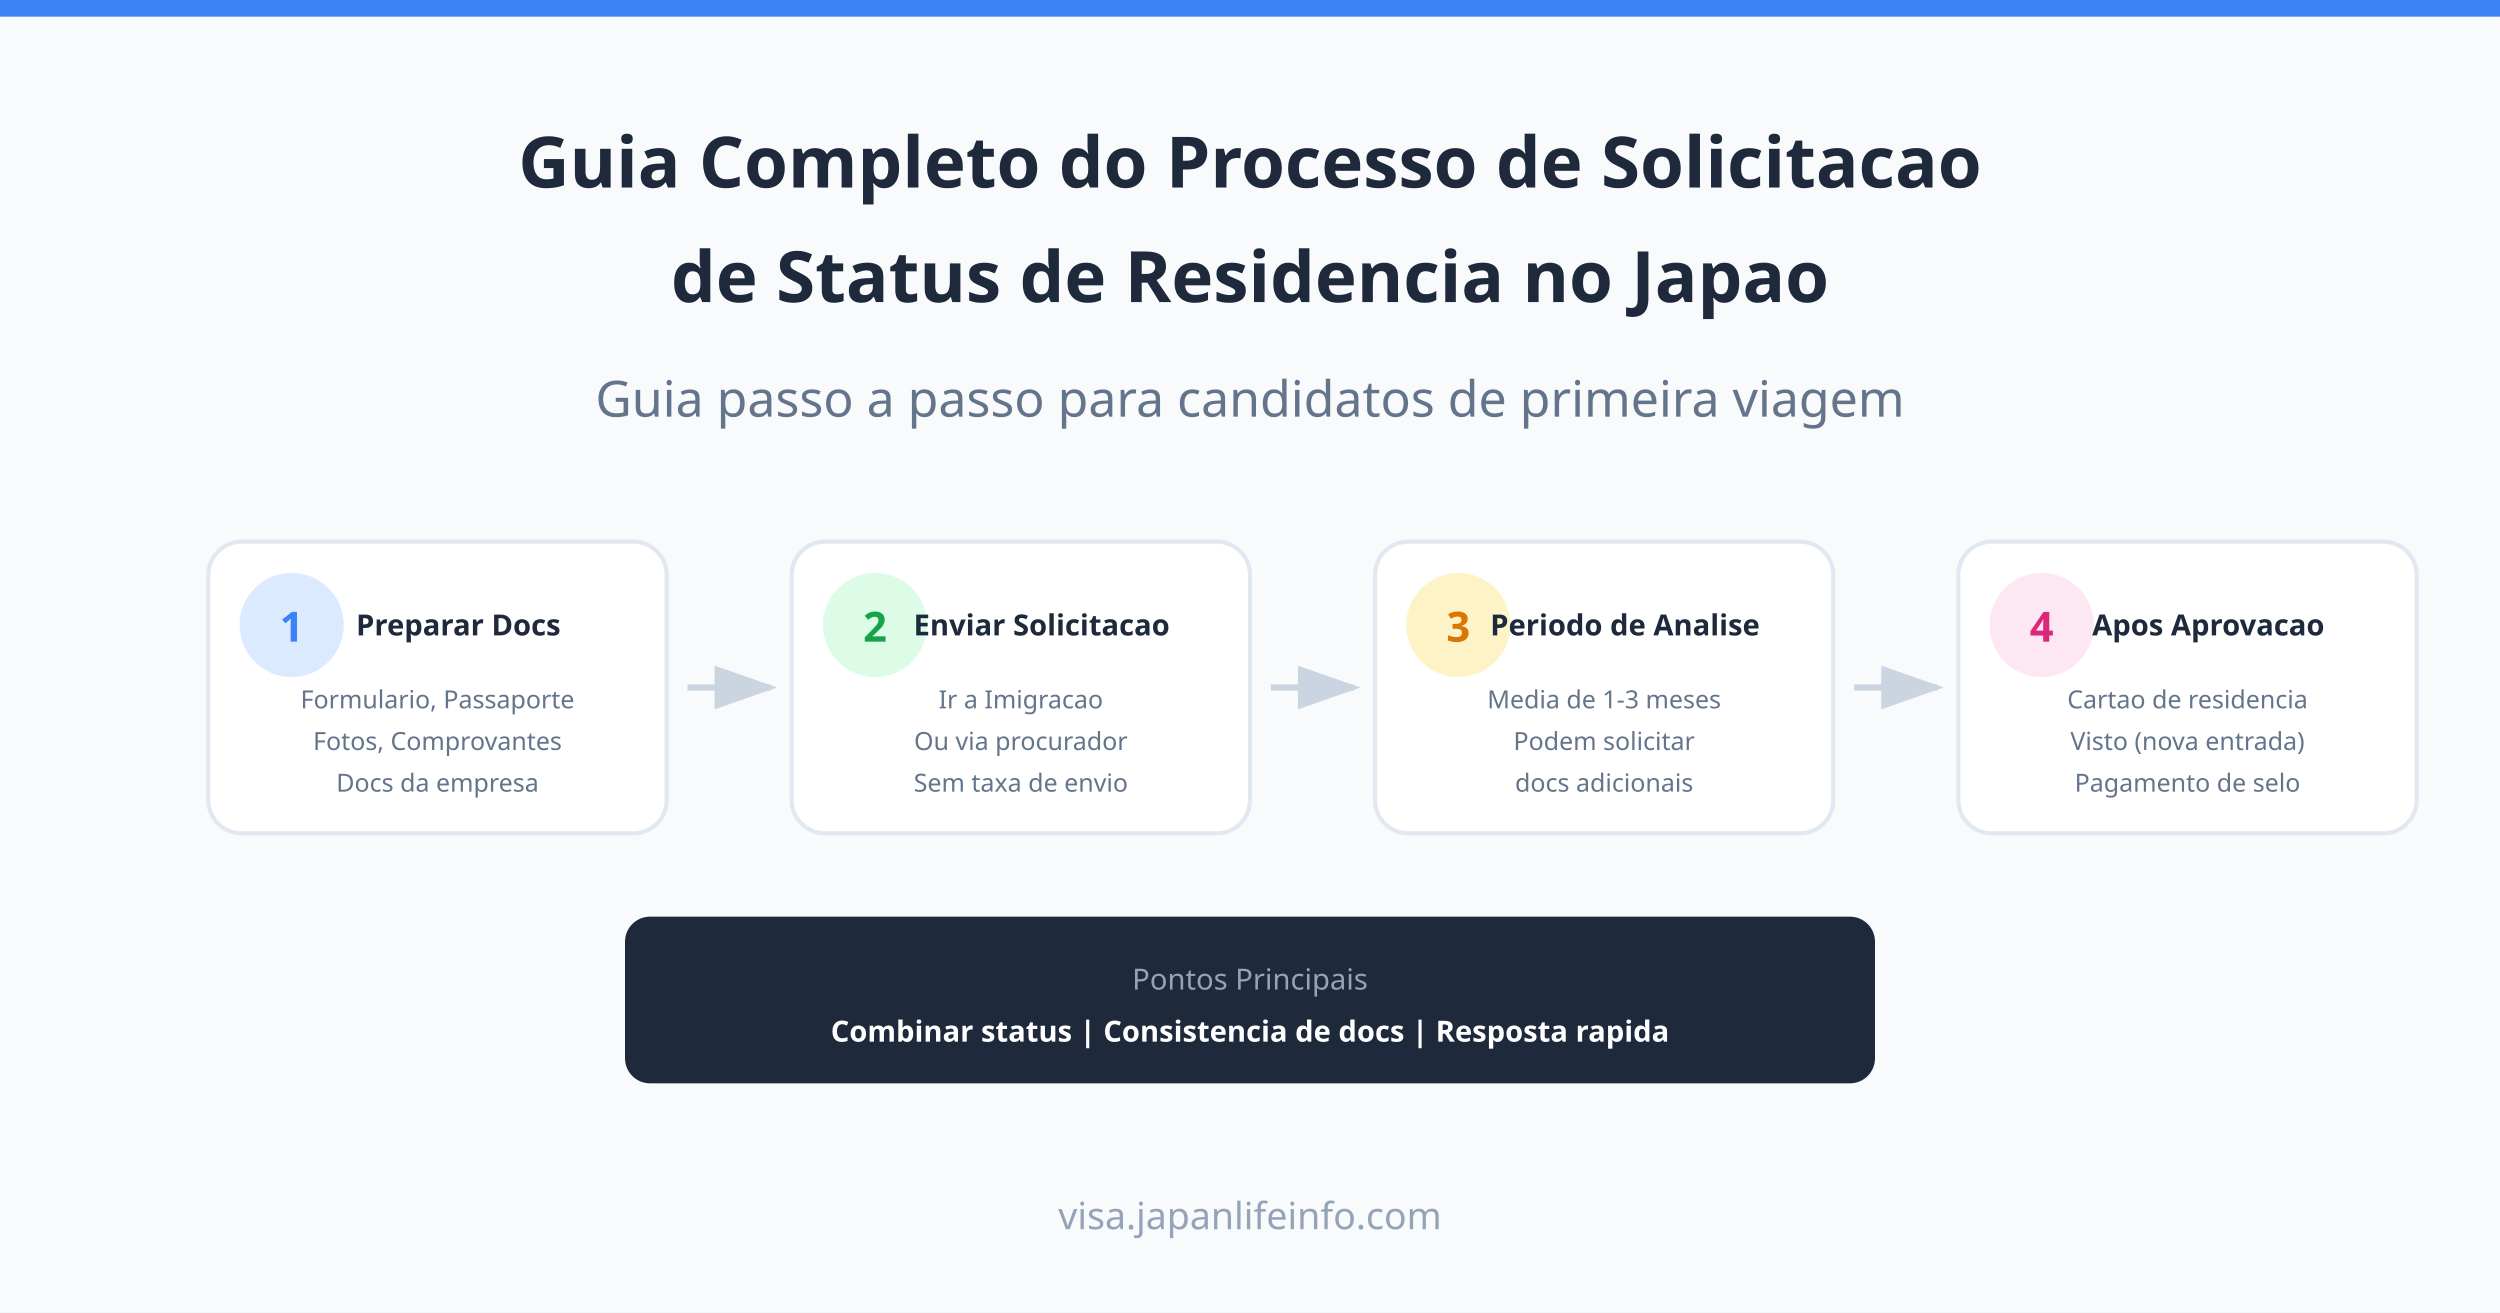
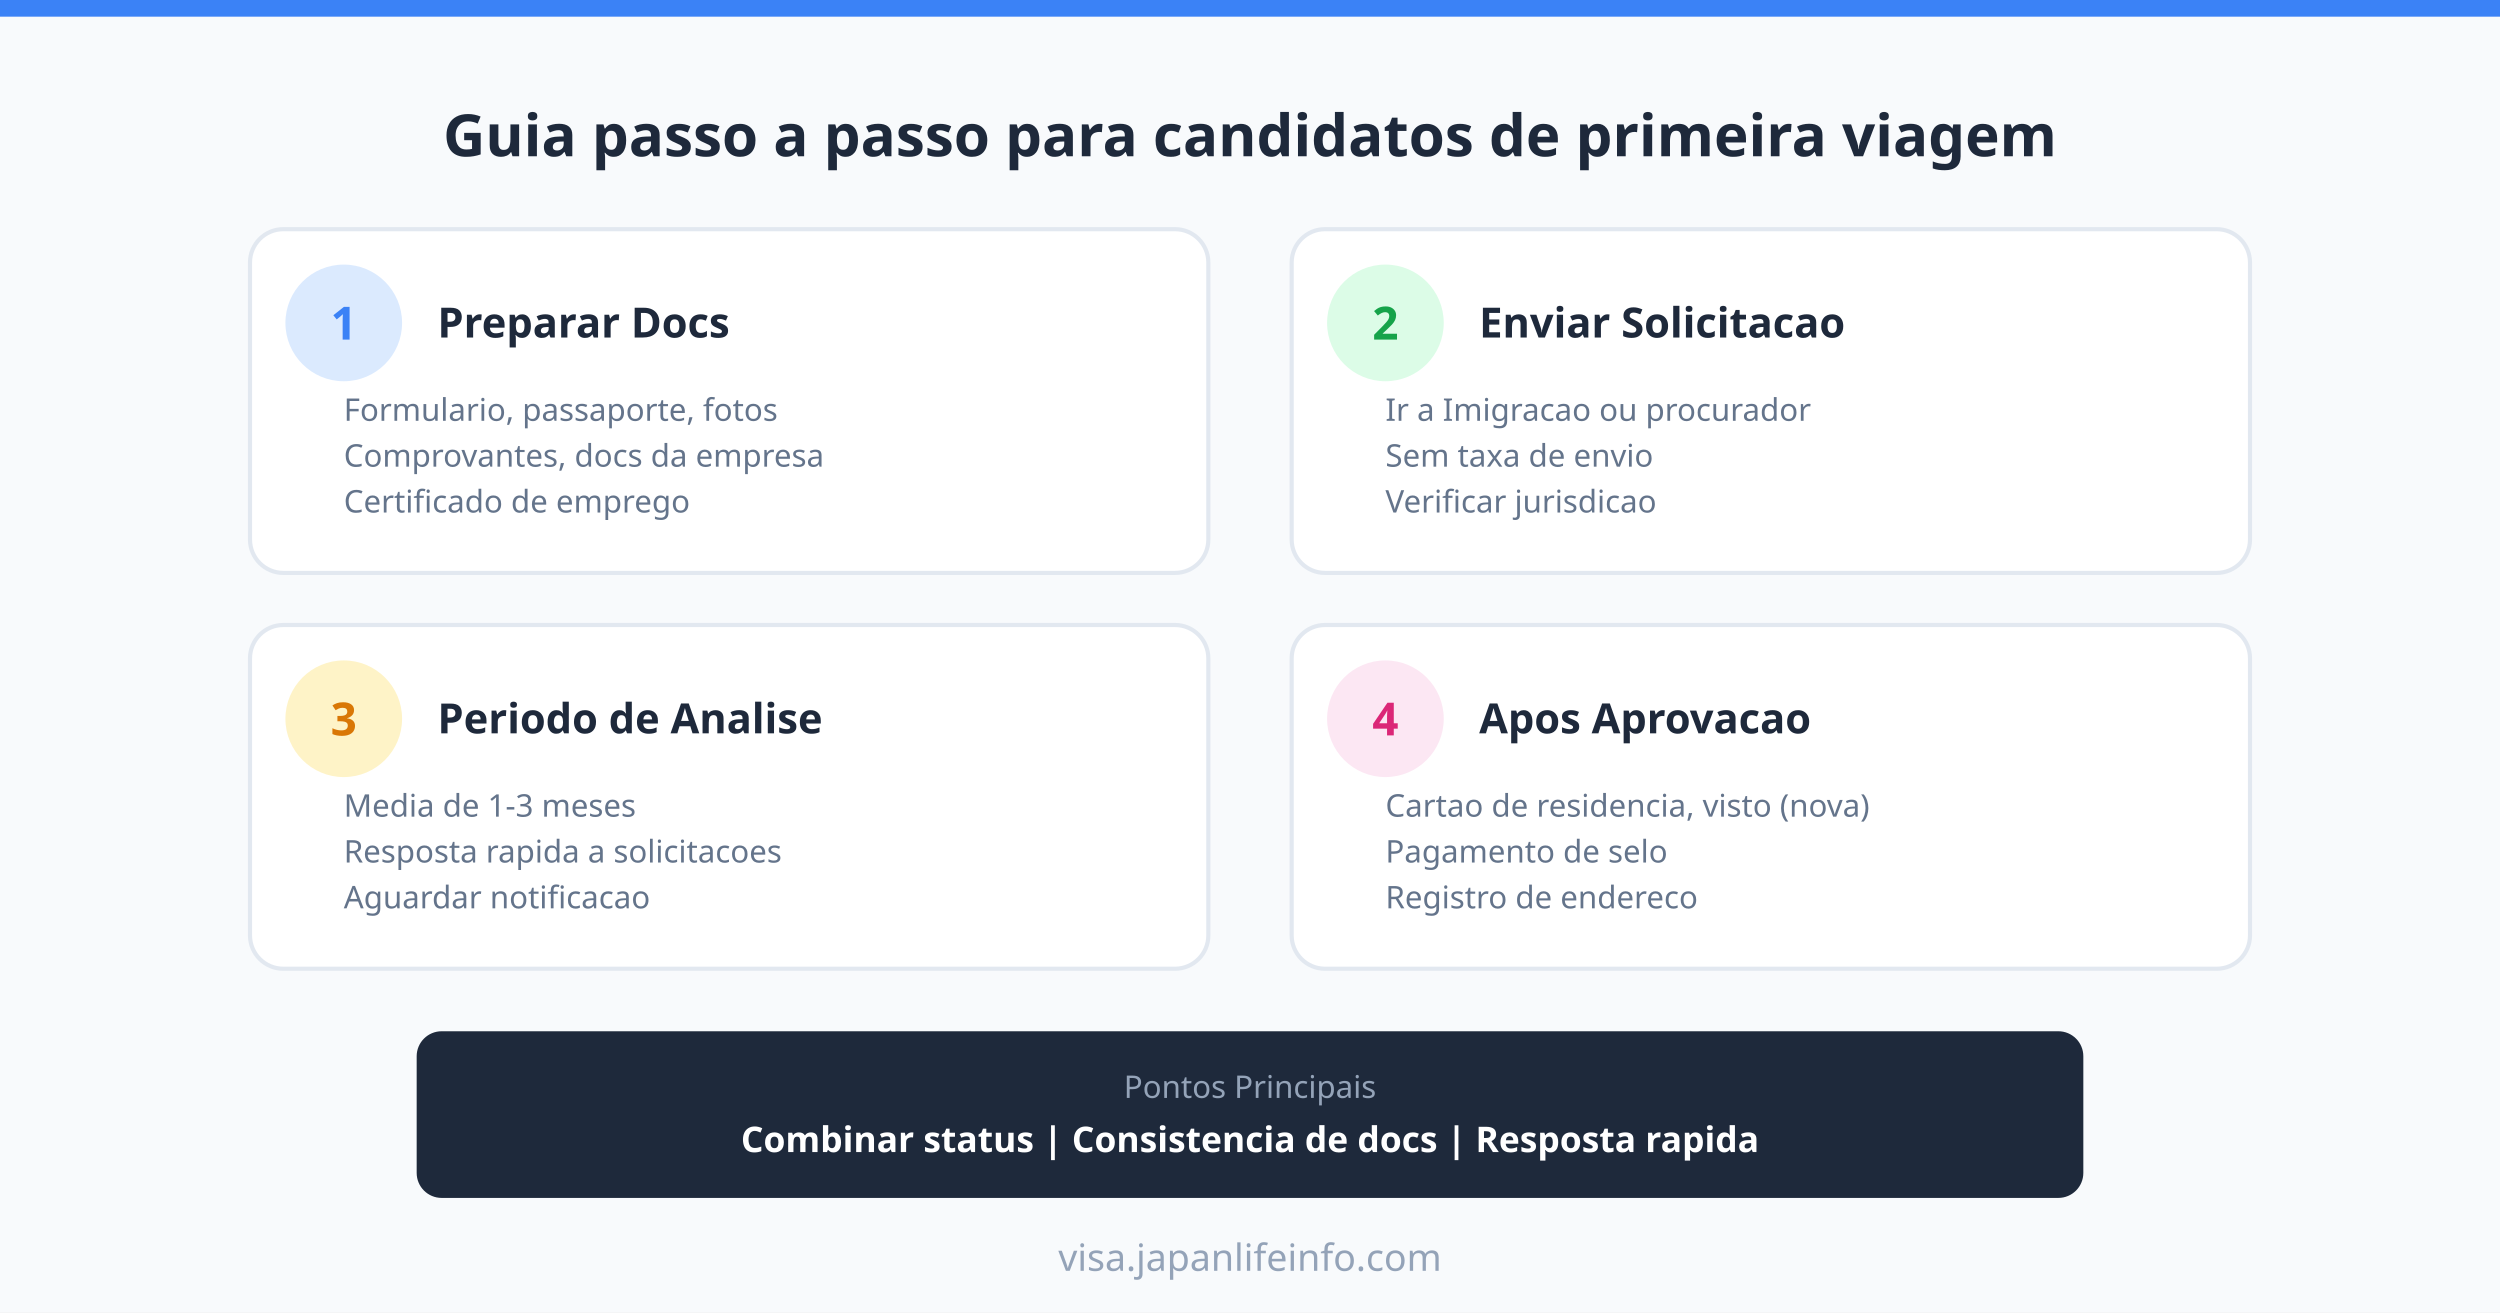
<svg xmlns="http://www.w3.org/2000/svg" width="1200" height="630" viewBox="0 0 1200 630" fill="none">
  <rect width="1200" height="630" fill="#f8fafc" />
  <rect width="1200" height="8" fill="url(#headerGradient)" />
-   <text x="600" y="90" text-anchor="middle" fill="#1e293b" font-family="sans-serif" font-size="34" font-weight="bold">Guia Completo do Processo de Solicitacao</text>
-   <text x="600" y="145" text-anchor="middle" fill="#1e293b" font-family="sans-serif" font-size="34" font-weight="bold">de Status de Residencia no Japao</text>
-   <text x="600" y="200" text-anchor="middle" fill="#64748b" font-family="sans-serif" font-size="24">Guia passo a passo para candidatos de primeira viagem</text>
-   <g transform="translate(100, 260)">
-     <rect width="220" height="140" rx="16" fill="white" stroke="#e2e8f0" stroke-width="2" />
-     <circle cx="40" cy="40" r="25" fill="#dbeafe" />
-     <text x="40" y="48" text-anchor="middle" fill="#3b82f6" font-family="sans-serif" font-size="20" font-weight="bold">1</text>
-     <text x="120" y="45" text-anchor="middle" fill="#1e293b" font-family="sans-serif" font-size="14" font-weight="bold">Preparar Docs</text>
-     <text x="110" y="80" text-anchor="middle" fill="#64748b" font-family="sans-serif" font-size="12">Formulario, Passaporte</text>
-     <text x="110" y="100" text-anchor="middle" fill="#64748b" font-family="sans-serif" font-size="12">Fotos, Comprovantes</text>
-     <text x="110" y="120" text-anchor="middle" fill="#64748b" font-family="sans-serif" font-size="12">Docs da empresa</text>
+   <text x="600" y="75" text-anchor="middle" fill="#1e293b" font-family="sans-serif" font-size="28" font-weight="bold">Guia passo a passo para candidatos de primeira viagem</text>
+   <g transform="translate(120, 110)">
+     <rect width="460" height="165" rx="16" fill="white" stroke="#e2e8f0" stroke-width="2" />
+     <circle cx="45" cy="45" r="28" fill="#dbeafe" />
+     <text x="45" y="53" text-anchor="middle" fill="#3b82f6" font-family="sans-serif" font-size="22" font-weight="bold">1</text>
+     <text x="90" y="52" fill="#1e293b" font-family="sans-serif" font-size="20" font-weight="bold">Preparar Docs</text>
+     <text x="45" y="92" fill="#64748b" font-family="sans-serif" font-size="15">Formulario, passaporte, fotos</text>
+     <text x="45" y="114" fill="#64748b" font-family="sans-serif" font-size="15">Comprovantes, docs da empresa</text>
+     <text x="45" y="136" fill="#64748b" font-family="sans-serif" font-size="15">Certificado de emprego</text>
  </g>
-   <path d="M330 330 L370 330" stroke="#cbd5e1" stroke-width="3" marker-end="url(#arrowhead)" />
-   <g transform="translate(380, 260)">
-     <rect width="220" height="140" rx="16" fill="white" stroke="#e2e8f0" stroke-width="2" />
-     <circle cx="40" cy="40" r="25" fill="#dcfce7" />
-     <text x="40" y="48" text-anchor="middle" fill="#16a34a" font-family="sans-serif" font-size="20" font-weight="bold">2</text>
-     <text x="120" y="45" text-anchor="middle" fill="#1e293b" font-family="sans-serif" font-size="14" font-weight="bold">Enviar Solicitacao</text>
-     <text x="110" y="80" text-anchor="middle" fill="#64748b" font-family="sans-serif" font-size="12">Ir a Imigracao</text>
-     <text x="110" y="100" text-anchor="middle" fill="#64748b" font-family="sans-serif" font-size="12">Ou via procurador</text>
-     <text x="110" y="120" text-anchor="middle" fill="#64748b" font-family="sans-serif" font-size="12">Sem taxa de envio</text>
+   <g transform="translate(620, 110)">
+     <rect width="460" height="165" rx="16" fill="white" stroke="#e2e8f0" stroke-width="2" />
+     <circle cx="45" cy="45" r="28" fill="#dcfce7" />
+     <text x="45" y="53" text-anchor="middle" fill="#16a34a" font-family="sans-serif" font-size="22" font-weight="bold">2</text>
+     <text x="90" y="52" fill="#1e293b" font-family="sans-serif" font-size="20" font-weight="bold">Enviar Solicitacao</text>
+     <text x="45" y="92" fill="#64748b" font-family="sans-serif" font-size="15">Ir a Imigracao ou procurador</text>
+     <text x="45" y="114" fill="#64748b" font-family="sans-serif" font-size="15">Sem taxa de envio</text>
+     <text x="45" y="136" fill="#64748b" font-family="sans-serif" font-size="15">Verificar jurisdicao</text>
  </g>
-   <path d="M610 330 L650 330" stroke="#cbd5e1" stroke-width="3" marker-end="url(#arrowhead)" />
-   <g transform="translate(660, 260)">
-     <rect width="220" height="140" rx="16" fill="white" stroke="#e2e8f0" stroke-width="2" />
-     <circle cx="40" cy="40" r="25" fill="#fef3c7" />
-     <text x="40" y="48" text-anchor="middle" fill="#d97706" font-family="sans-serif" font-size="20" font-weight="bold">3</text>
-     <text x="120" y="45" text-anchor="middle" fill="#1e293b" font-family="sans-serif" font-size="14" font-weight="bold">Periodo de Analise</text>
-     <text x="110" y="80" text-anchor="middle" fill="#64748b" font-family="sans-serif" font-size="12">Media de 1-3 meses</text>
-     <text x="110" y="100" text-anchor="middle" fill="#64748b" font-family="sans-serif" font-size="12">Podem solicitar</text>
-     <text x="110" y="120" text-anchor="middle" fill="#64748b" font-family="sans-serif" font-size="12">docs adicionais</text>
+   <g transform="translate(120, 300)">
+     <rect width="460" height="165" rx="16" fill="white" stroke="#e2e8f0" stroke-width="2" />
+     <circle cx="45" cy="45" r="28" fill="#fef3c7" />
+     <text x="45" y="53" text-anchor="middle" fill="#d97706" font-family="sans-serif" font-size="22" font-weight="bold">3</text>
+     <text x="90" y="52" fill="#1e293b" font-family="sans-serif" font-size="20" font-weight="bold">Periodo de Analise</text>
+     <text x="45" y="92" fill="#64748b" font-family="sans-serif" font-size="15">Media de 1-3 meses</text>
+     <text x="45" y="114" fill="#64748b" font-family="sans-serif" font-size="15">Resposta rapida a solicitacoes</text>
+     <text x="45" y="136" fill="#64748b" font-family="sans-serif" font-size="15">Aguardar notificacao</text>
  </g>
-   <path d="M890 330 L930 330" stroke="#cbd5e1" stroke-width="3" marker-end="url(#arrowhead)" />
-   <g transform="translate(940, 260)">
-     <rect width="220" height="140" rx="16" fill="white" stroke="#e2e8f0" stroke-width="2" />
-     <circle cx="40" cy="40" r="25" fill="#fce7f3" />
-     <text x="40" y="48" text-anchor="middle" fill="#db2777" font-family="sans-serif" font-size="20" font-weight="bold">4</text>
-     <text x="120" y="45" text-anchor="middle" fill="#1e293b" font-family="sans-serif" font-size="14" font-weight="bold">Apos Aprovacao</text>
-     <text x="110" y="80" text-anchor="middle" fill="#64748b" font-family="sans-serif" font-size="12">Cartao de residencia</text>
-     <text x="110" y="100" text-anchor="middle" fill="#64748b" font-family="sans-serif" font-size="12">Visto (nova entrada)</text>
-     <text x="110" y="120" text-anchor="middle" fill="#64748b" font-family="sans-serif" font-size="12">Pagamento de selo</text>
+   <g transform="translate(620, 300)">
+     <rect width="460" height="165" rx="16" fill="white" stroke="#e2e8f0" stroke-width="2" />
+     <circle cx="45" cy="45" r="28" fill="#fce7f3" />
+     <text x="45" y="53" text-anchor="middle" fill="#db2777" font-family="sans-serif" font-size="22" font-weight="bold">4</text>
+     <text x="90" y="52" fill="#1e293b" font-family="sans-serif" font-size="20" font-weight="bold">Apos Aprovacao</text>
+     <text x="45" y="92" fill="#64748b" font-family="sans-serif" font-size="15">Cartao de residencia, visto (nova)</text>
+     <text x="45" y="114" fill="#64748b" font-family="sans-serif" font-size="15">Pagamento de selo</text>
+     <text x="45" y="136" fill="#64748b" font-family="sans-serif" font-size="15">Registro de endereco</text>
  </g>
-   <g transform="translate(300, 440)">
-     <rect width="600" height="80" rx="12" fill="#1e293b" />
-     <text x="300" y="35" text-anchor="middle" fill="#94a3b8" font-family="sans-serif" font-size="14">Pontos Principais</text>
-     <text x="300" y="60" text-anchor="middle" fill="white" font-family="sans-serif" font-size="14" font-weight="bold">Combinar status | Consistencia de docs | Resposta rapida</text>
+   <g transform="translate(200, 495)">
+     <rect width="800" height="80" rx="12" fill="#1e293b" />
+     <text x="400" y="32" text-anchor="middle" fill="#94a3b8" font-family="sans-serif" font-size="15">Pontos Principais</text>
+     <text x="400" y="58" text-anchor="middle" fill="white" font-family="sans-serif" font-size="17" font-weight="bold">Combinar status | Consistencia de docs | Resposta rapida</text>
  </g>
-   <text x="600" y="590" text-anchor="middle" fill="#94a3b8" font-family="sans-serif" font-size="18">visa.japanlifeinfo.com</text>
+   <text x="600" y="610" text-anchor="middle" fill="#94a3b8" font-family="sans-serif" font-size="18">visa.japanlifeinfo.com</text>
  <defs>
    <linearGradient id="headerGradient" x1="0" y1="0" x2="1200" y2="0">
      <stop offset="0%" stop-color="#3b82f6" />
      <stop offset="50%" stop-color="#8b5cf6" />
      <stop offset="100%" stop-color="#10b981" />
    </linearGradient>
-     <marker id="arrowhead" markerWidth="10" markerHeight="7" refX="9" refY="3.5" orient="auto">
-       <polygon points="0 0, 10 3.5, 0 7" fill="#cbd5e1" />
-     </marker>
  </defs>
</svg>
